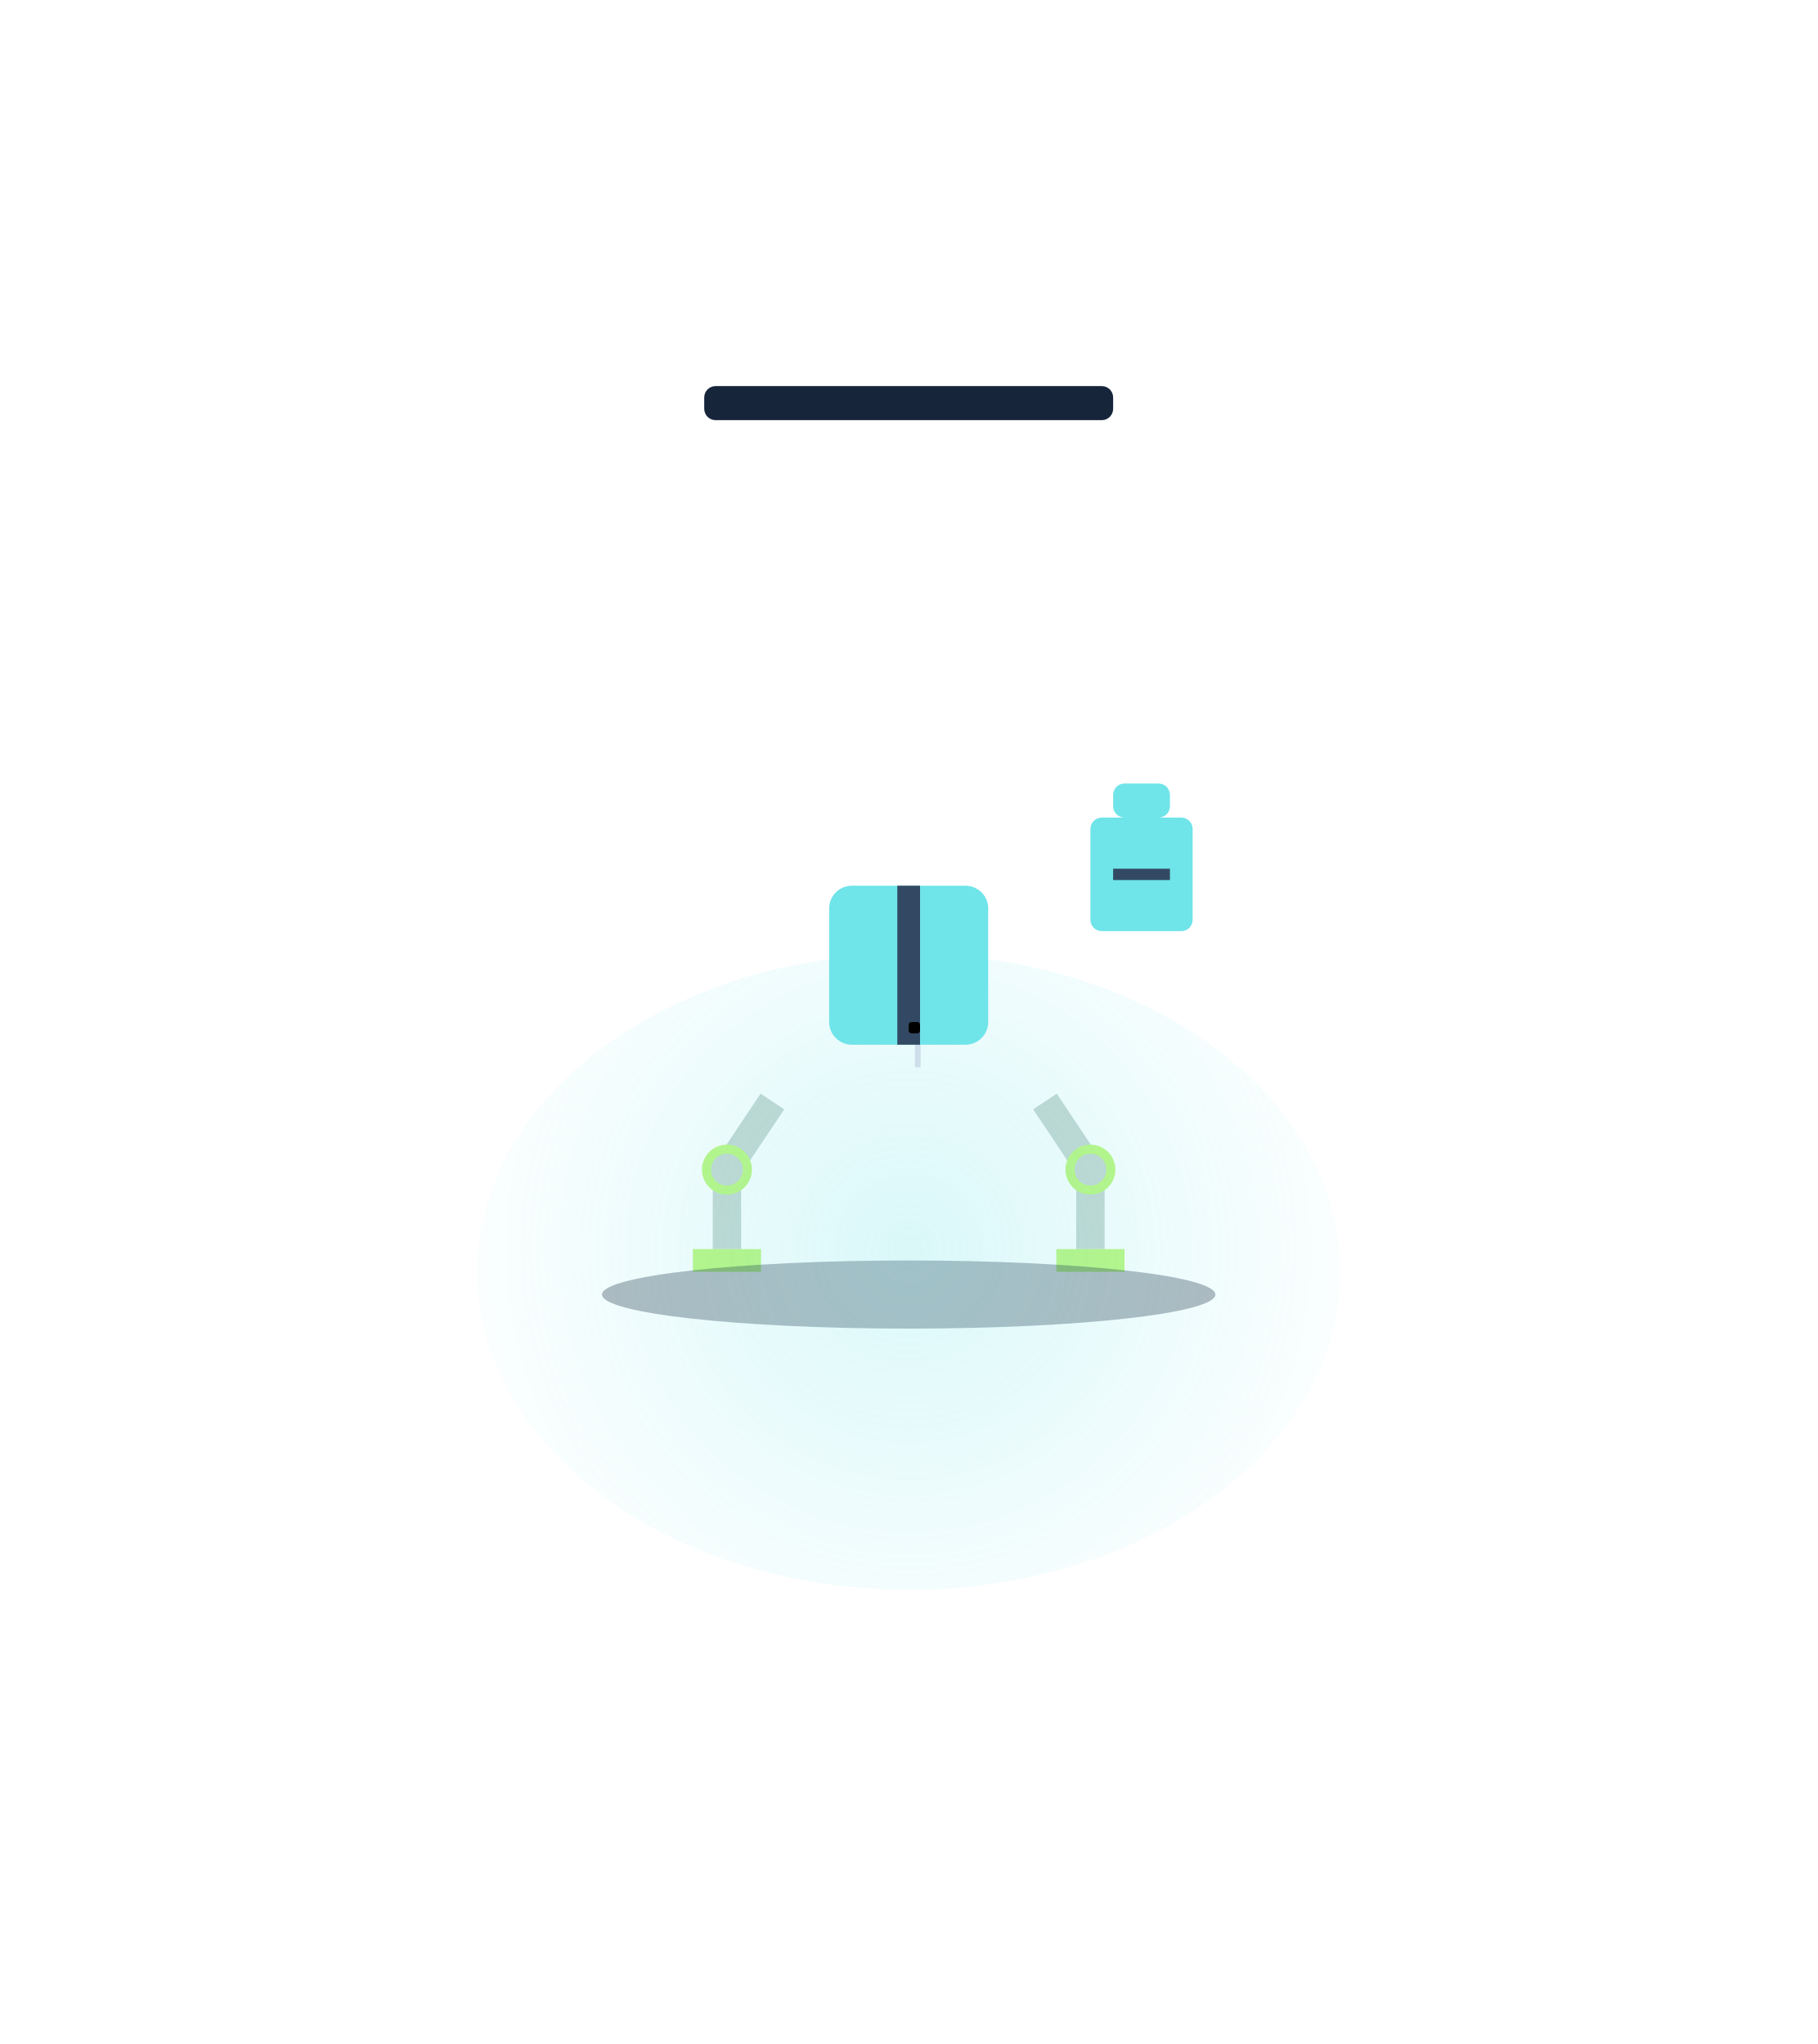
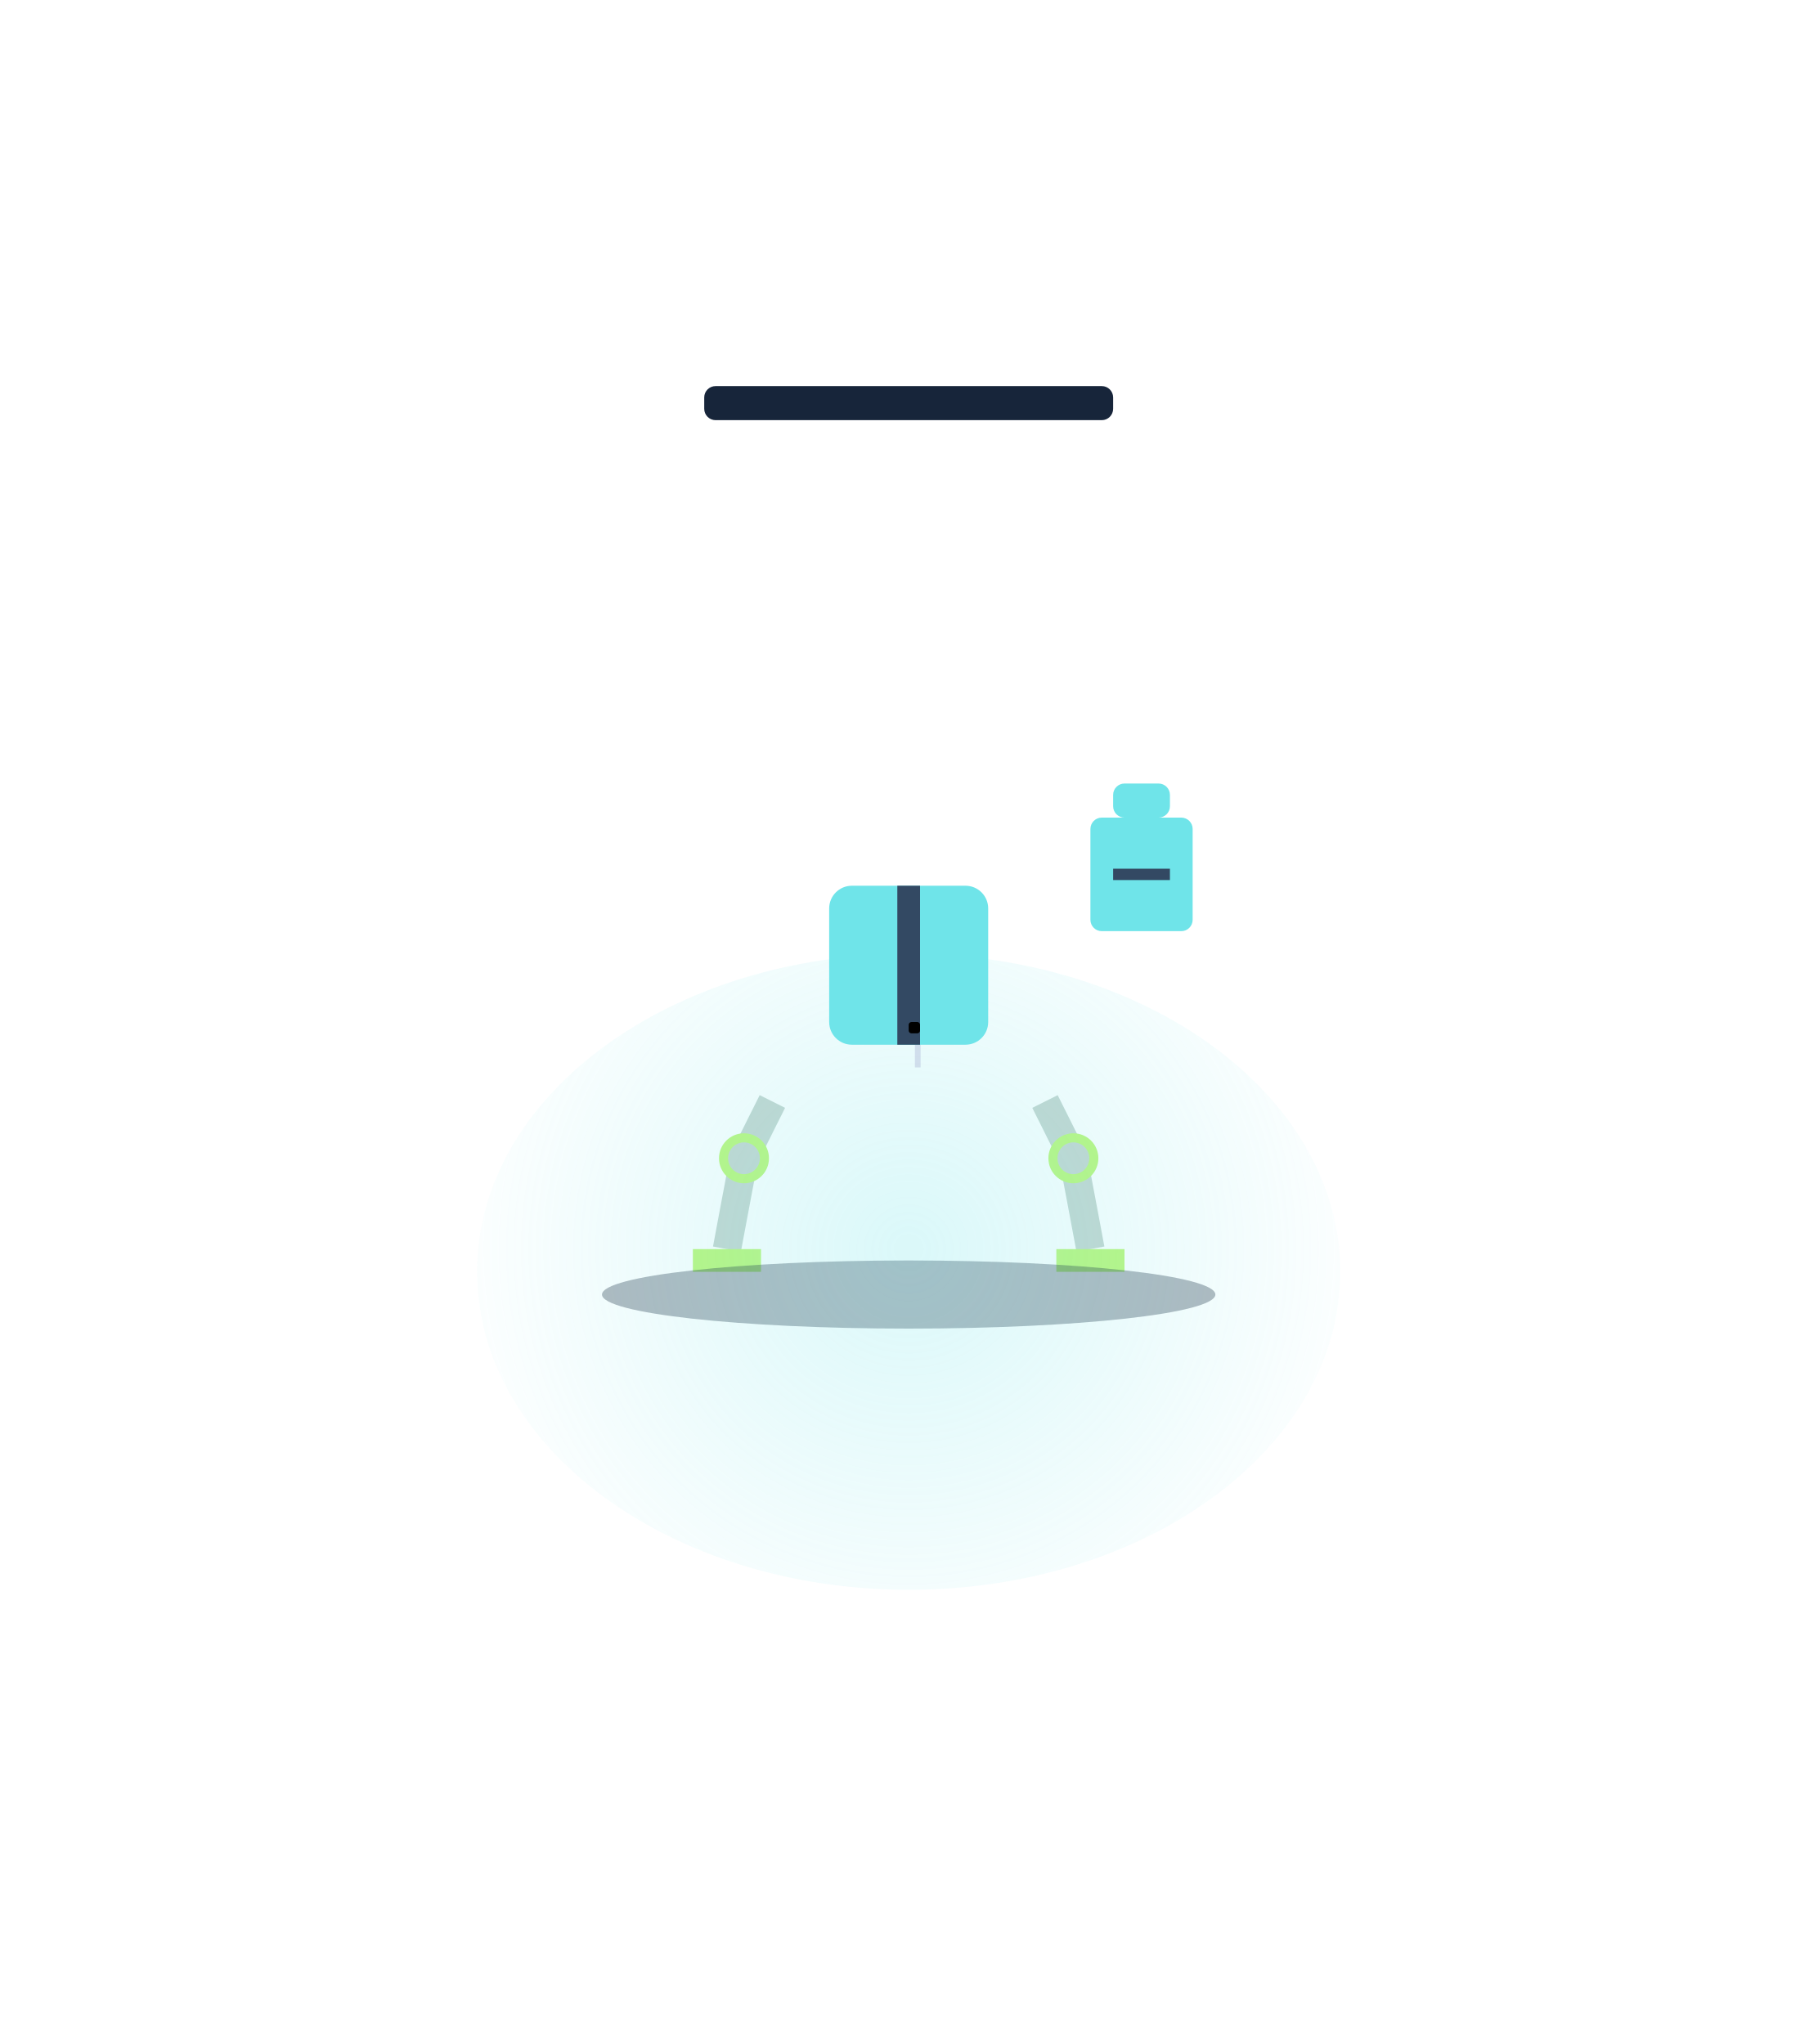
<svg xmlns="http://www.w3.org/2000/svg" viewBox="-80 -90 160 180" overflow="visible">
  <defs>
    <radialGradient id="thrust-glow" gradientUnits="userSpaceOnUse" fx="0" fy="20" cx="0" cy="20" r="43" fr="1">
      <stop offset="0" stop-color="#6fe4e940" />
      <stop offset="1" stop-color="#6fe4e900" />
    </radialGradient>
  </defs>
  <style>
    .zeta-tip[data-negative="true"] { fill: #6fe4e9; }
  </style>
  <g id="star-small">
    <rect width=".9" height=".9" fill="#e1ddec" />
  </g>
  <g id="star-large">
    <rect width="1.8" height="1.8" fill="#e1ddec" />
    <path d="M-3 .8H4 M.8 -3V4" fill="none" stroke="#e1ddec" stroke-width=".5" />
  </g>
  <g id="gear" fill="none">
-     <path d="M-12 7L-16 13V20 M12 7L16 13V20" stroke="#c7d6d0" stroke-width="2.5" stroke-linejoin="round" />
-     <circle cx="-16" cy="13" r="1.8" fill="#c7d6d0" stroke="#bdf77d" stroke-width=".8" />
-     <circle cx="16" cy="13" r="1.8" fill="#c7d6d0" stroke="#bdf77d" stroke-width=".8" />
+     <path d="M-12 7L-14.5 12 -16 20 M12 7L14.5 12 16 20" stroke="#c7d6d0" stroke-width="2.5" stroke-linejoin="round" />
+     <circle cx="-14.5" cy="12" r="1.8" fill="#c7d6d0" stroke="#bdf77d" stroke-width=".8" />
+     <circle cx="14.5" cy="12" r="1.8" fill="#c7d6d0" stroke="#bdf77d" stroke-width=".8" />
    <path d="M-19 21H-13 M13 21H19" stroke="#bdf77d" stroke-width="2" />
  </g>
  <g id="ship-shadow">
    <ellipse cy="24" rx="27" ry="3" fill="#17253a55" />
  </g>
  <g id="vertical-thrust">
    <ellipse cy="22" rx="38" ry="28" fill="url(#thrust-glow)" />
    <ellipse data-wave="0" fill="none" stroke="#6fe4e9" />
    <ellipse data-wave="1" fill="none" stroke="#6fe4e9" />
    <ellipse data-wave="2" fill="none" stroke="#6fe4e9" />
    <ellipse data-wave="3" fill="none" stroke="#6fe4e9" />
  </g>
  <g id="horizontal-thrust" fill="none" stroke="#6fe4e9" stroke-width="1.5">
    <ellipse data-wave="0" />
    <ellipse data-wave="1" />
    <ellipse data-wave="2" />
  </g>
  <g id="carried-order" font-family="monospace" text-anchor="middle">
    <rect x="16" y="-18" width="9" height="10" rx="1" fill="#6fe4e9" />
    <rect x="18" y="-21" width="5" height="3" rx="1" fill="#6fe4e9" />
    <path d="M18 -13H23" stroke="#334963" />
    <text class="zeta-tip" data-tip="" x="21" y="-30" fill="#e1ddec" font-size="12" font-weight="bold" />
    <text data-destination="" y="-46" fill="#e1ddec" font-size="9" />
  </g>
  <g id="waiting-order" font-family="monospace" text-anchor="middle">
    <rect x="-7" y="-12" width="14" height="14" rx="2" fill="#6fe4e9" />
    <path d="M0 -12V2" stroke="#334963" stroke-width="2" />
    <text class="zeta-tip" data-tip="" y="-22" fill="#6fe4e9" font-size="12" font-weight="bold" />
    <text data-count="" y="15" fill="#e1ddec" font-size="9" />
  </g>
  <g id="service" font-family="monospace" text-anchor="middle">
    <g data-dwell="">
      <rect x="-18" y="-56" width="36" height="3" rx="1" fill="#17253a" />
      <rect data-progress="" x="-18" y="-56" height="3" rx="1" fill="#6fe4e9" />
    </g>
    <text data-refuel="" y="-66" fill="#6fe4e9" font-size="10" font-weight="bold" />
  </g>
  <g id="particle" data-crash-colors="#6fe4e9,#6fe4e9,#e1ddec" data-service-color="#6fe4e9">
    <rect width="1" height="1" rx=".25" />
  </g>
  <g id="crash-message" font-family="monospace" text-anchor="middle">
    <text x="640" y="420" fill="#e1ddec" font-size="22" font-weight="bold">SAUCER LOST</text>
    <text data-message="" x="640" y="449" fill="#6fe4e9" font-size="10" />
  </g>
</svg>
